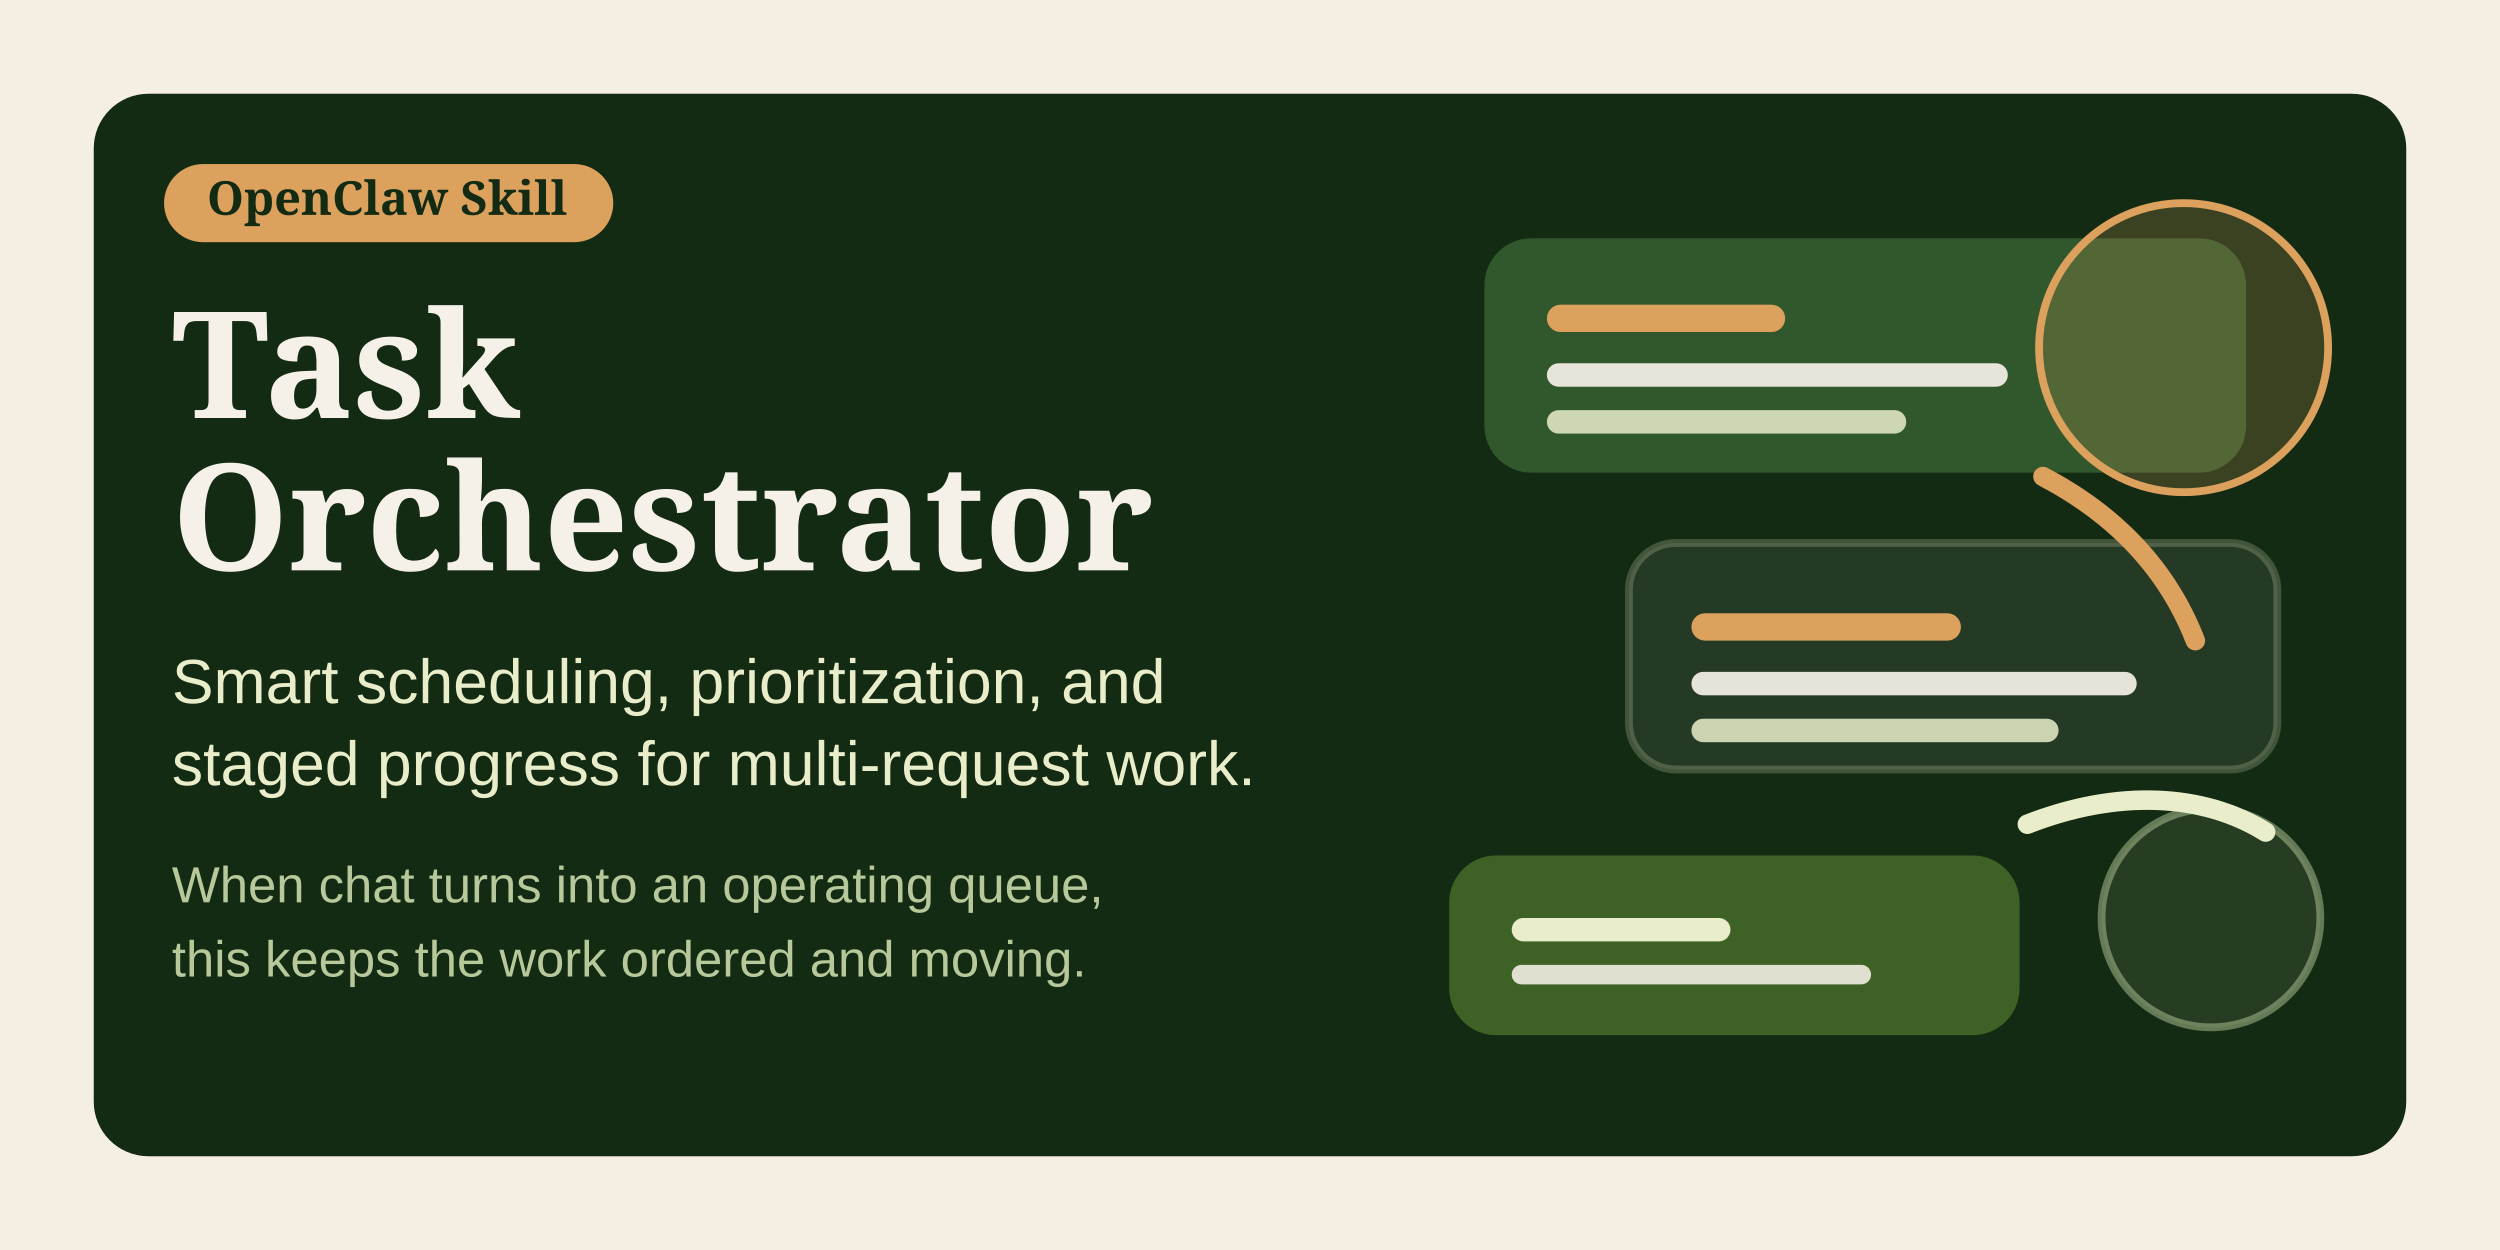
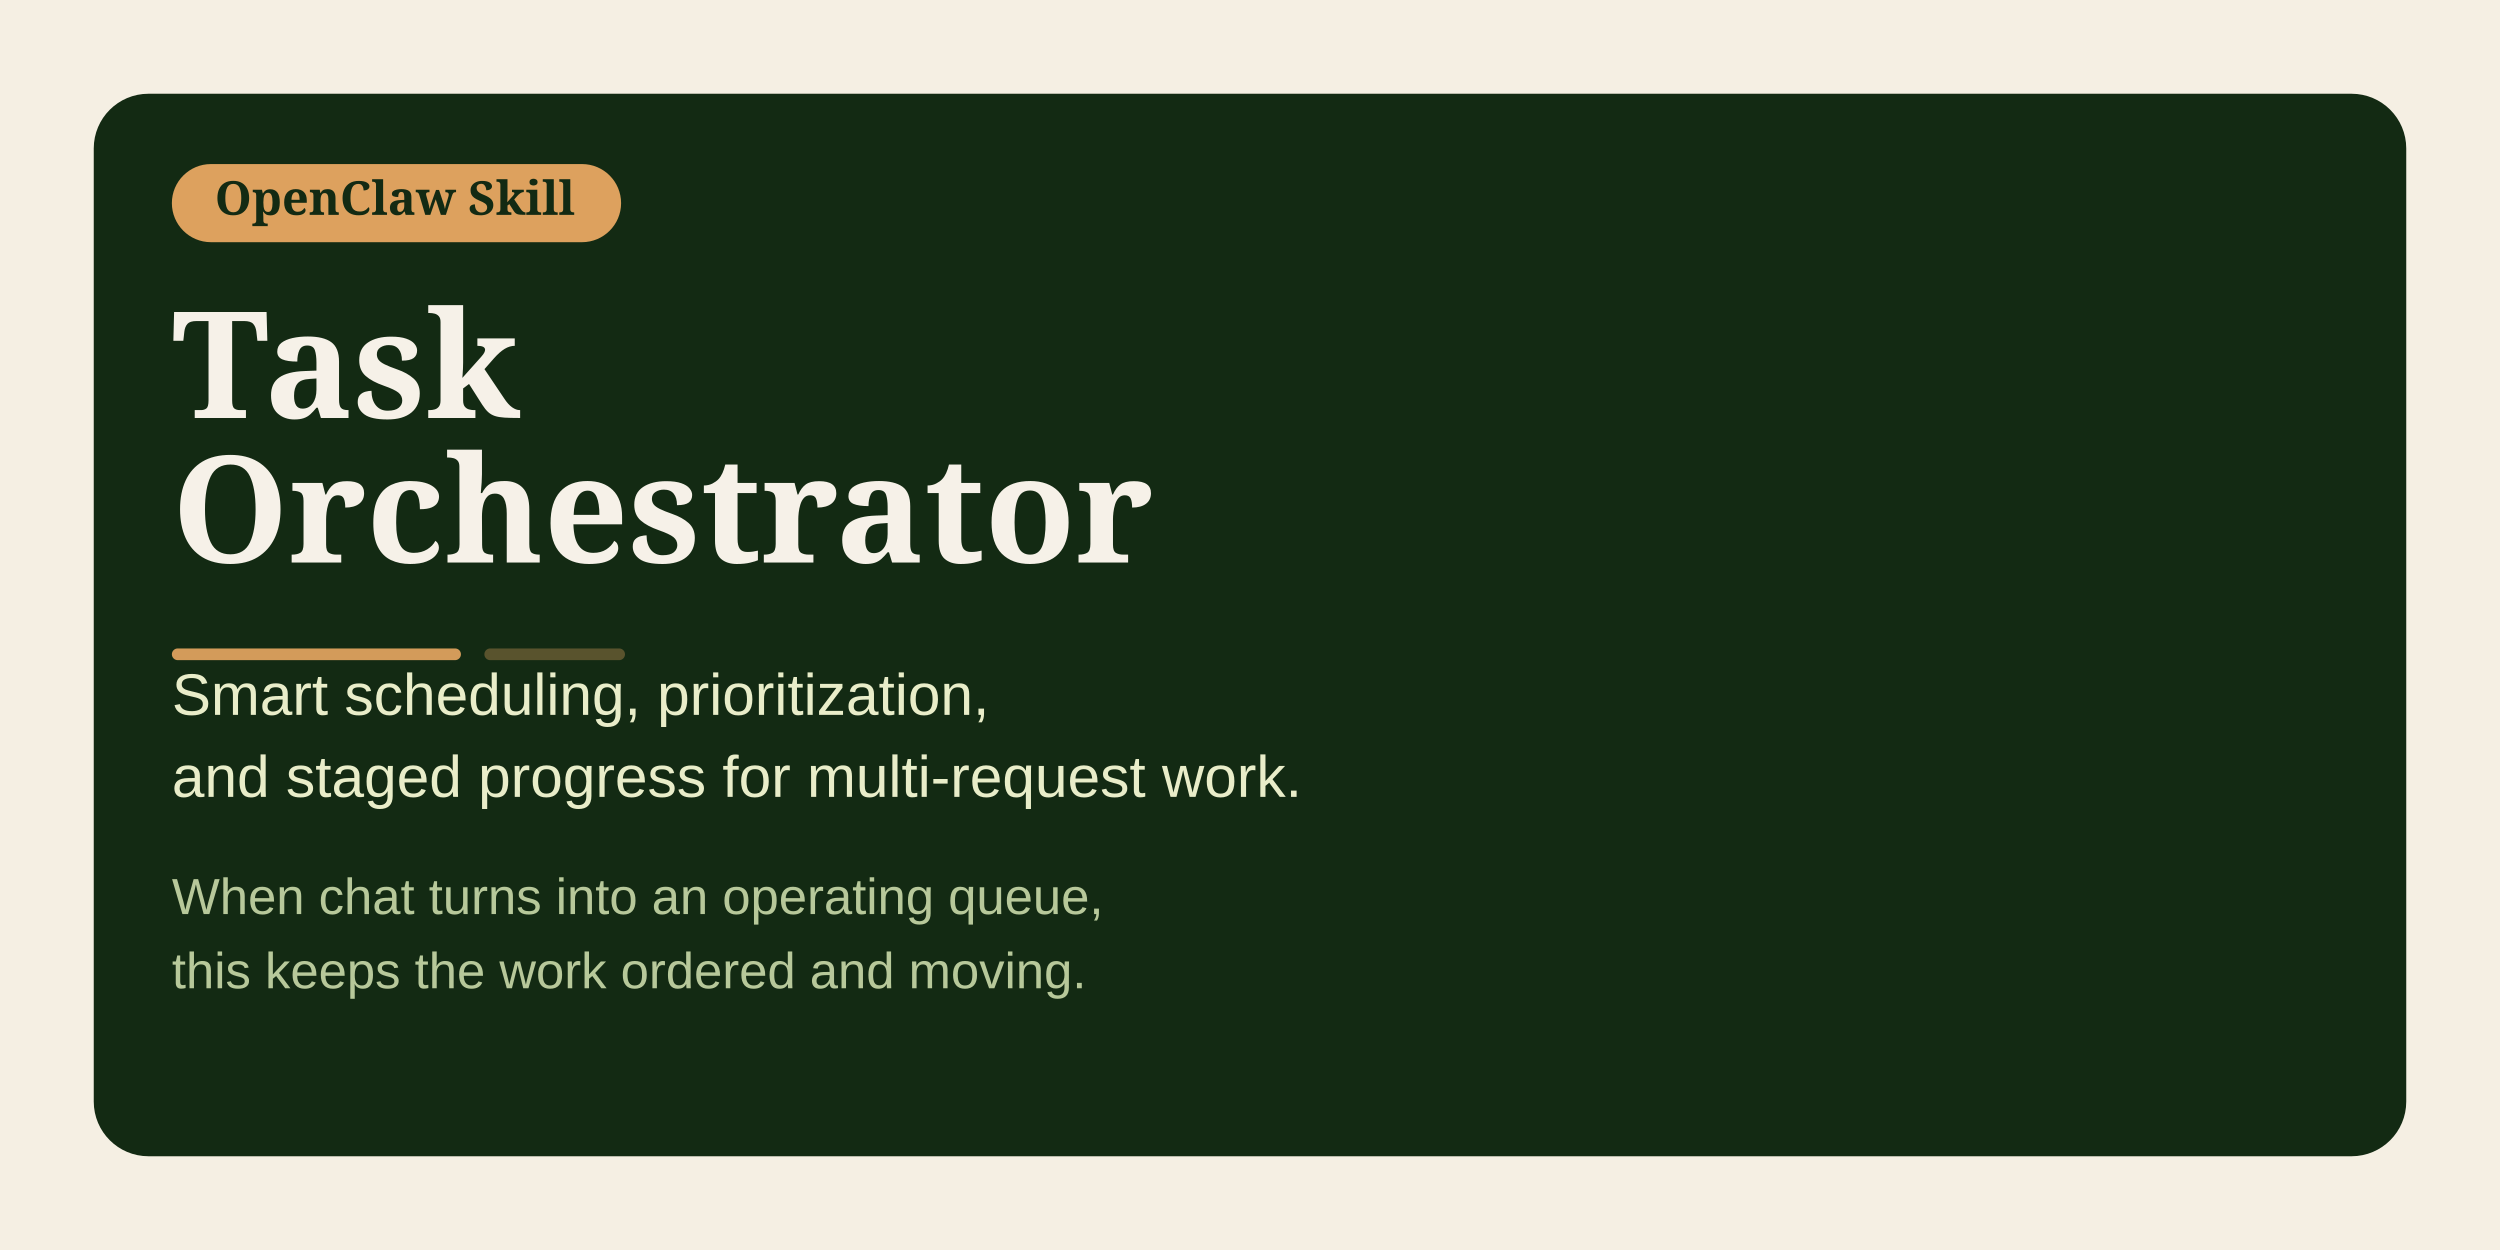
<svg xmlns="http://www.w3.org/2000/svg" width="1280" height="640" viewBox="0 0 1280 640" fill="none">
  <rect width="1280" height="640" fill="#F5EFE3" />
  <rect x="48" y="48" width="1184" height="544" rx="28" fill="#132A13" />
-   <rect x="84" y="84" width="230" height="40" rx="20" fill="#DDA15E" />
-   <text x="106" y="110" fill="#132A13" font-family="Georgia, serif" font-size="24" font-weight="700">OpenClaw Skill</text>
+   <rect x="88" y="84" width="230" height="40" rx="20" fill="#DDA15E" />
+   <text x="110" y="110" fill="#132A13" font-family="Georgia, serif" font-size="24" font-weight="700">OpenClaw Skill</text>
  <text x="88" y="214" fill="#F6F1E8" font-family="Georgia, serif" font-size="76" font-weight="700">Task</text>
-   <text x="88" y="292" fill="#F6F1E8" font-family="Georgia, serif" font-size="76" font-weight="700">Orchestrator</text>
-   <text x="88" y="360" fill="#E9EDC9" font-family="Arial, sans-serif" font-size="32">Smart scheduling, prioritization, and</text>
-   <text x="88" y="402" fill="#E9EDC9" font-family="Arial, sans-serif" font-size="32">staged progress for multi-request work.</text>
-   <text x="88" y="462" fill="#B7C89A" font-family="Arial, sans-serif" font-size="26">When chat turns into an operating queue,</text>
-   <text x="88" y="500" fill="#B7C89A" font-family="Arial, sans-serif" font-size="26">this keeps the work ordered and moving.</text>
-   <rect x="760" y="122" width="390" height="120" rx="24" fill="#31572C" />
-   <rect x="792" y="156" width="122" height="14" rx="7" fill="#DDA15E" />
-   <rect x="792" y="186" width="236" height="12" rx="6" fill="#F6F1E8" fill-opacity="0.92" />
-   <rect x="792" y="210" width="184" height="12" rx="6" fill="#E9EDC9" fill-opacity="0.85" />
-   <rect x="834" y="278" width="332" height="116" rx="24" fill="#F6F1E8" fill-opacity="0.08" stroke="#E9EDC9" stroke-opacity="0.22" stroke-width="4" />
-   <rect x="866" y="314" width="138" height="14" rx="7" fill="#DDA15E" />
-   <rect x="866" y="344" width="228" height="12" rx="6" fill="#F6F1E8" fill-opacity="0.92" />
-   <rect x="866" y="368" width="188" height="12" rx="6" fill="#E9EDC9" fill-opacity="0.85" />
-   <rect x="742" y="438" width="292" height="92" rx="24" fill="#4F772D" fill-opacity="0.72" />
-   <rect x="774" y="470" width="112" height="12" rx="6" fill="#E9EDC9" />
-   <rect x="774" y="494" width="184" height="10" rx="5" fill="#F6F1E8" fill-opacity="0.88" />
-   <circle cx="1118" cy="178" r="74" fill="#DDA15E" fill-opacity="0.2" stroke="#DDA15E" stroke-width="4" />
-   <circle cx="1132" cy="470" r="56" fill="#B7C89A" fill-opacity="0.12" stroke="#B7C89A" stroke-width="4" stroke-opacity="0.5" />
-   <path d="M1046 244C1084 264 1110 292 1124 328" stroke="#DDA15E" stroke-width="10" stroke-linecap="round" />
-   <path d="M1038 422C1084 404 1128 406 1160 426" stroke="#E9EDC9" stroke-width="10" stroke-linecap="round" />
+   <text x="88" y="288" fill="#F6F1E8" font-family="Georgia, serif" font-size="76" font-weight="700">Orchestrator</text>
+   <rect x="88" y="332" width="148" height="6" rx="3" fill="#DDA15E" fill-opacity="0.95" />
+   <rect x="248" y="332" width="72" height="6" rx="3" fill="#DDA15E" fill-opacity="0.35" />
+   <text x="88" y="366" fill="#E9EDC9" font-family="Arial, sans-serif" font-size="30">Smart scheduling, prioritization,</text>
+   <text x="88" y="408" fill="#E9EDC9" font-family="Arial, sans-serif" font-size="30">and staged progress for multi-request work.</text>
+   <text x="88" y="468" fill="#B7C89A" font-family="Arial, sans-serif" font-size="26">When chat turns into an operating queue,</text>
+   <text x="88" y="506" fill="#B7C89A" font-family="Arial, sans-serif" font-size="26">this keeps the work ordered and moving.</text>
</svg>
